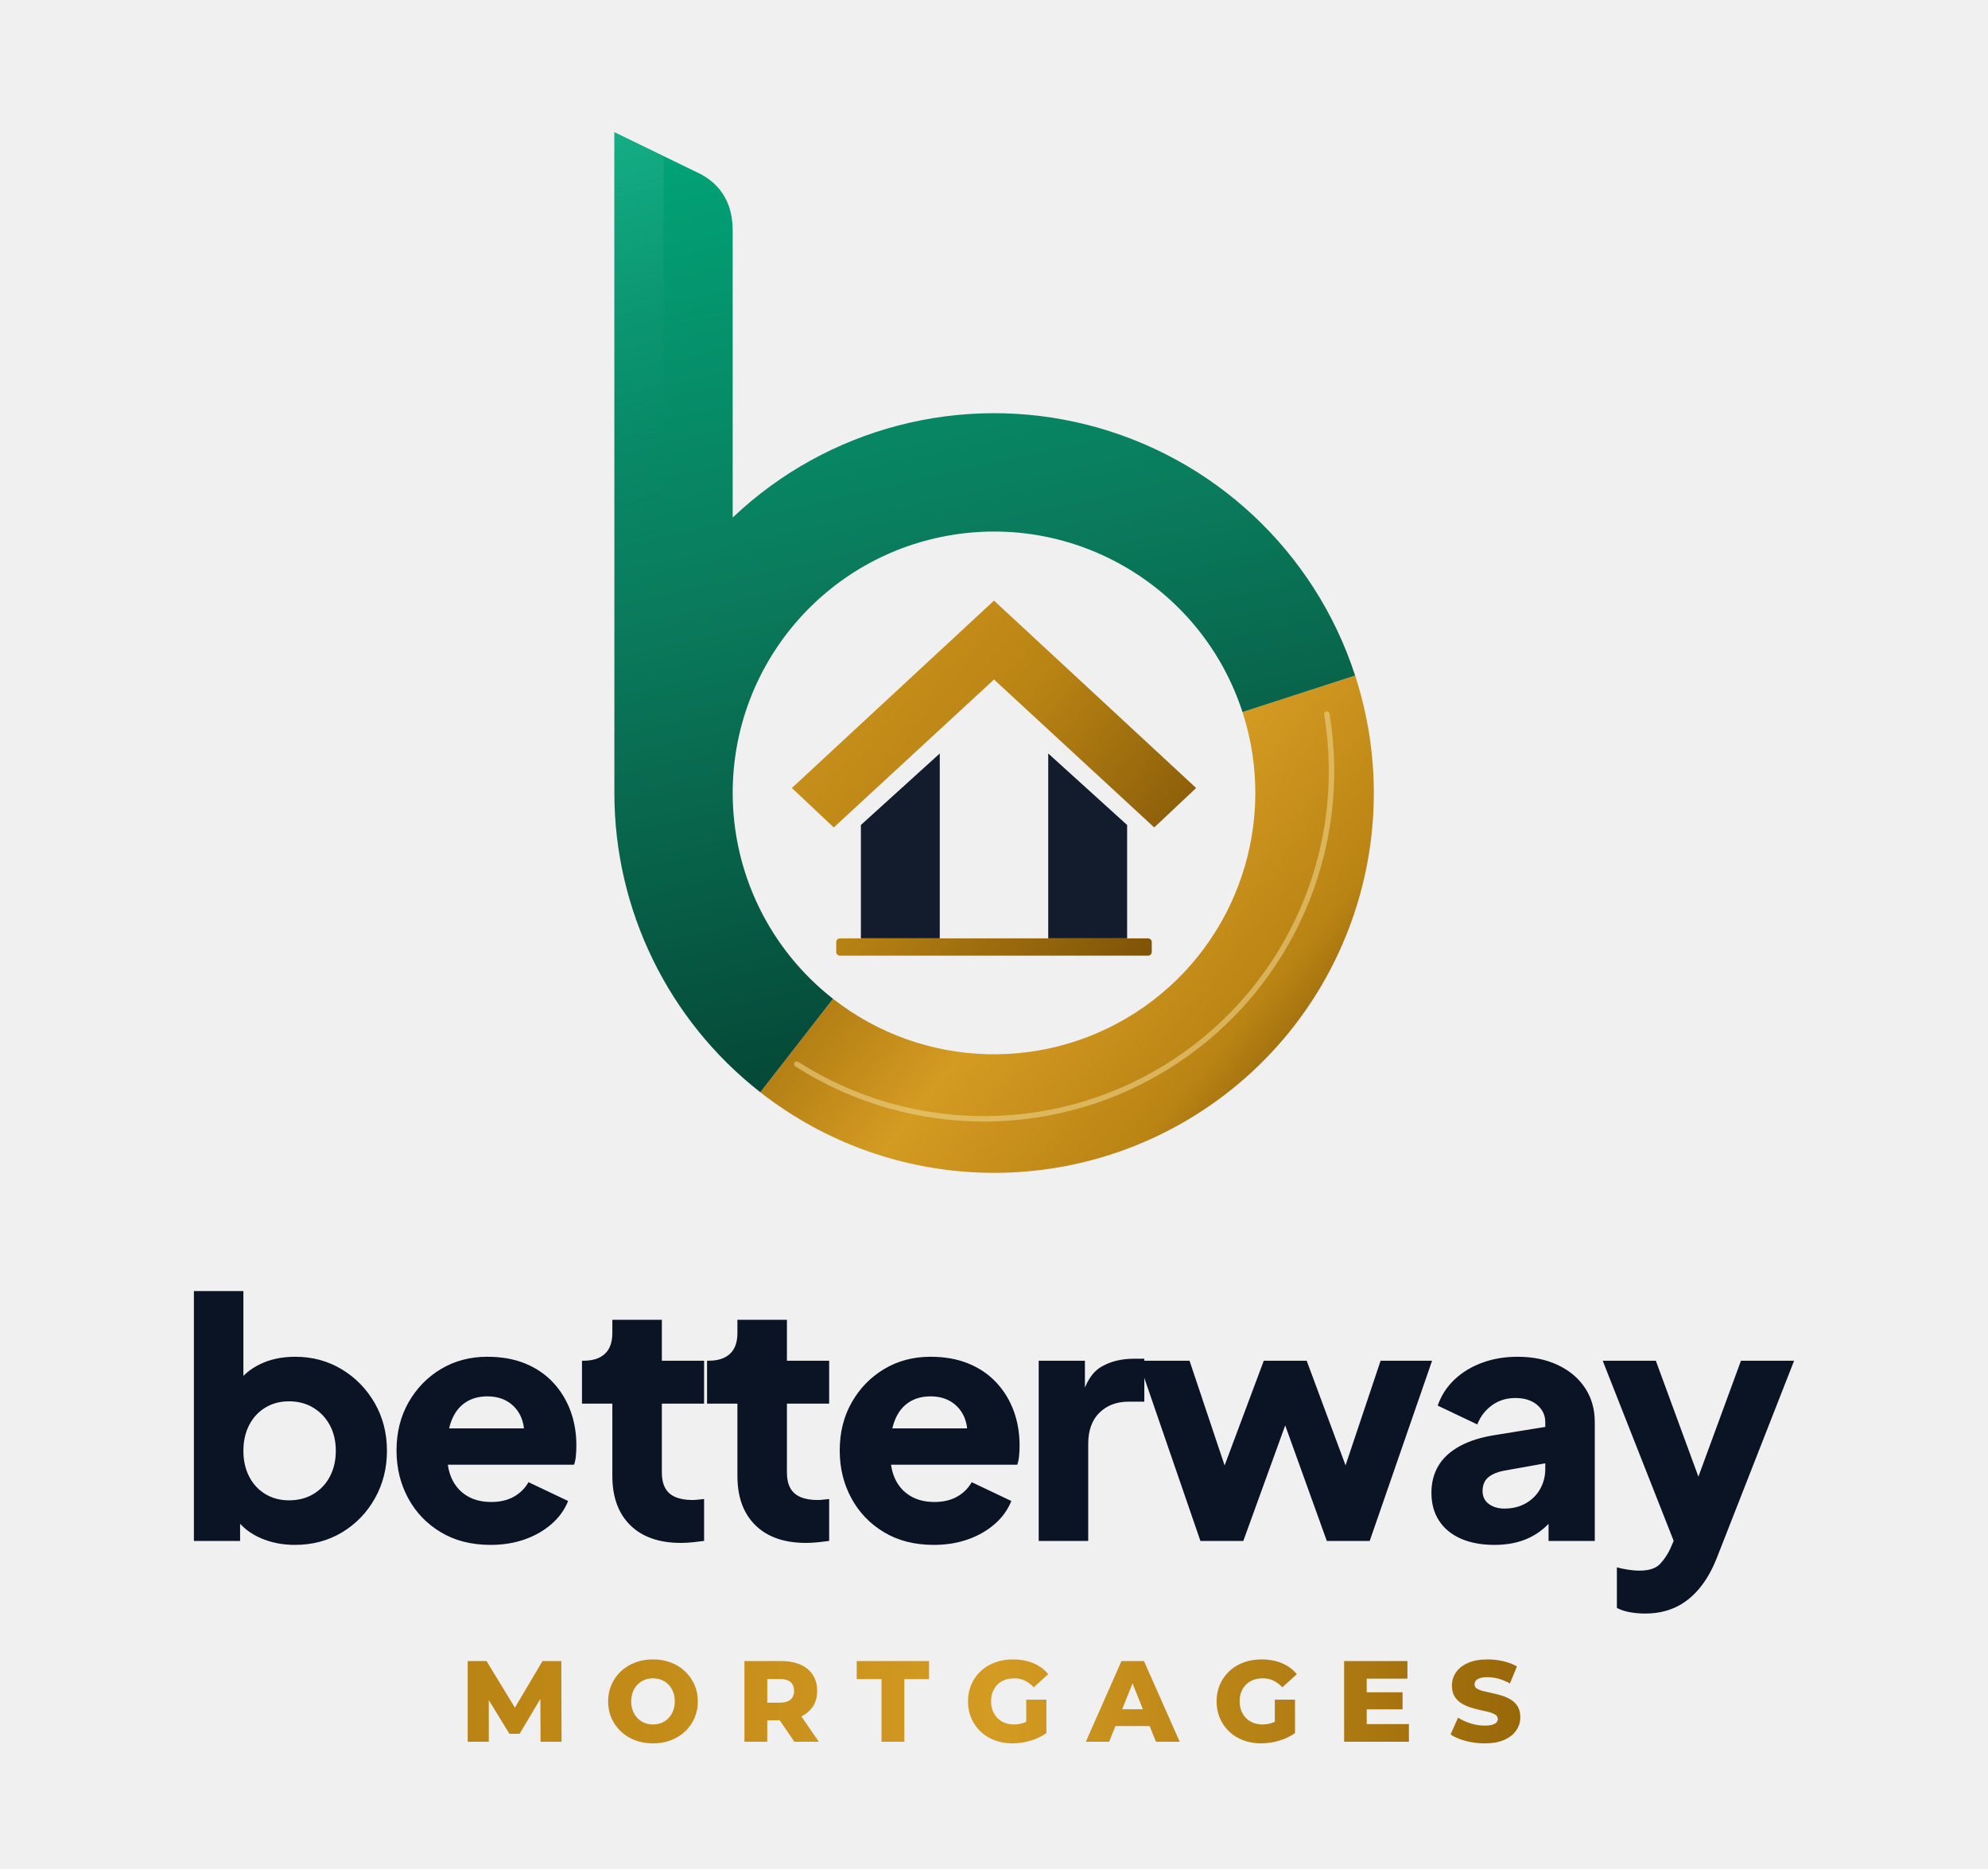
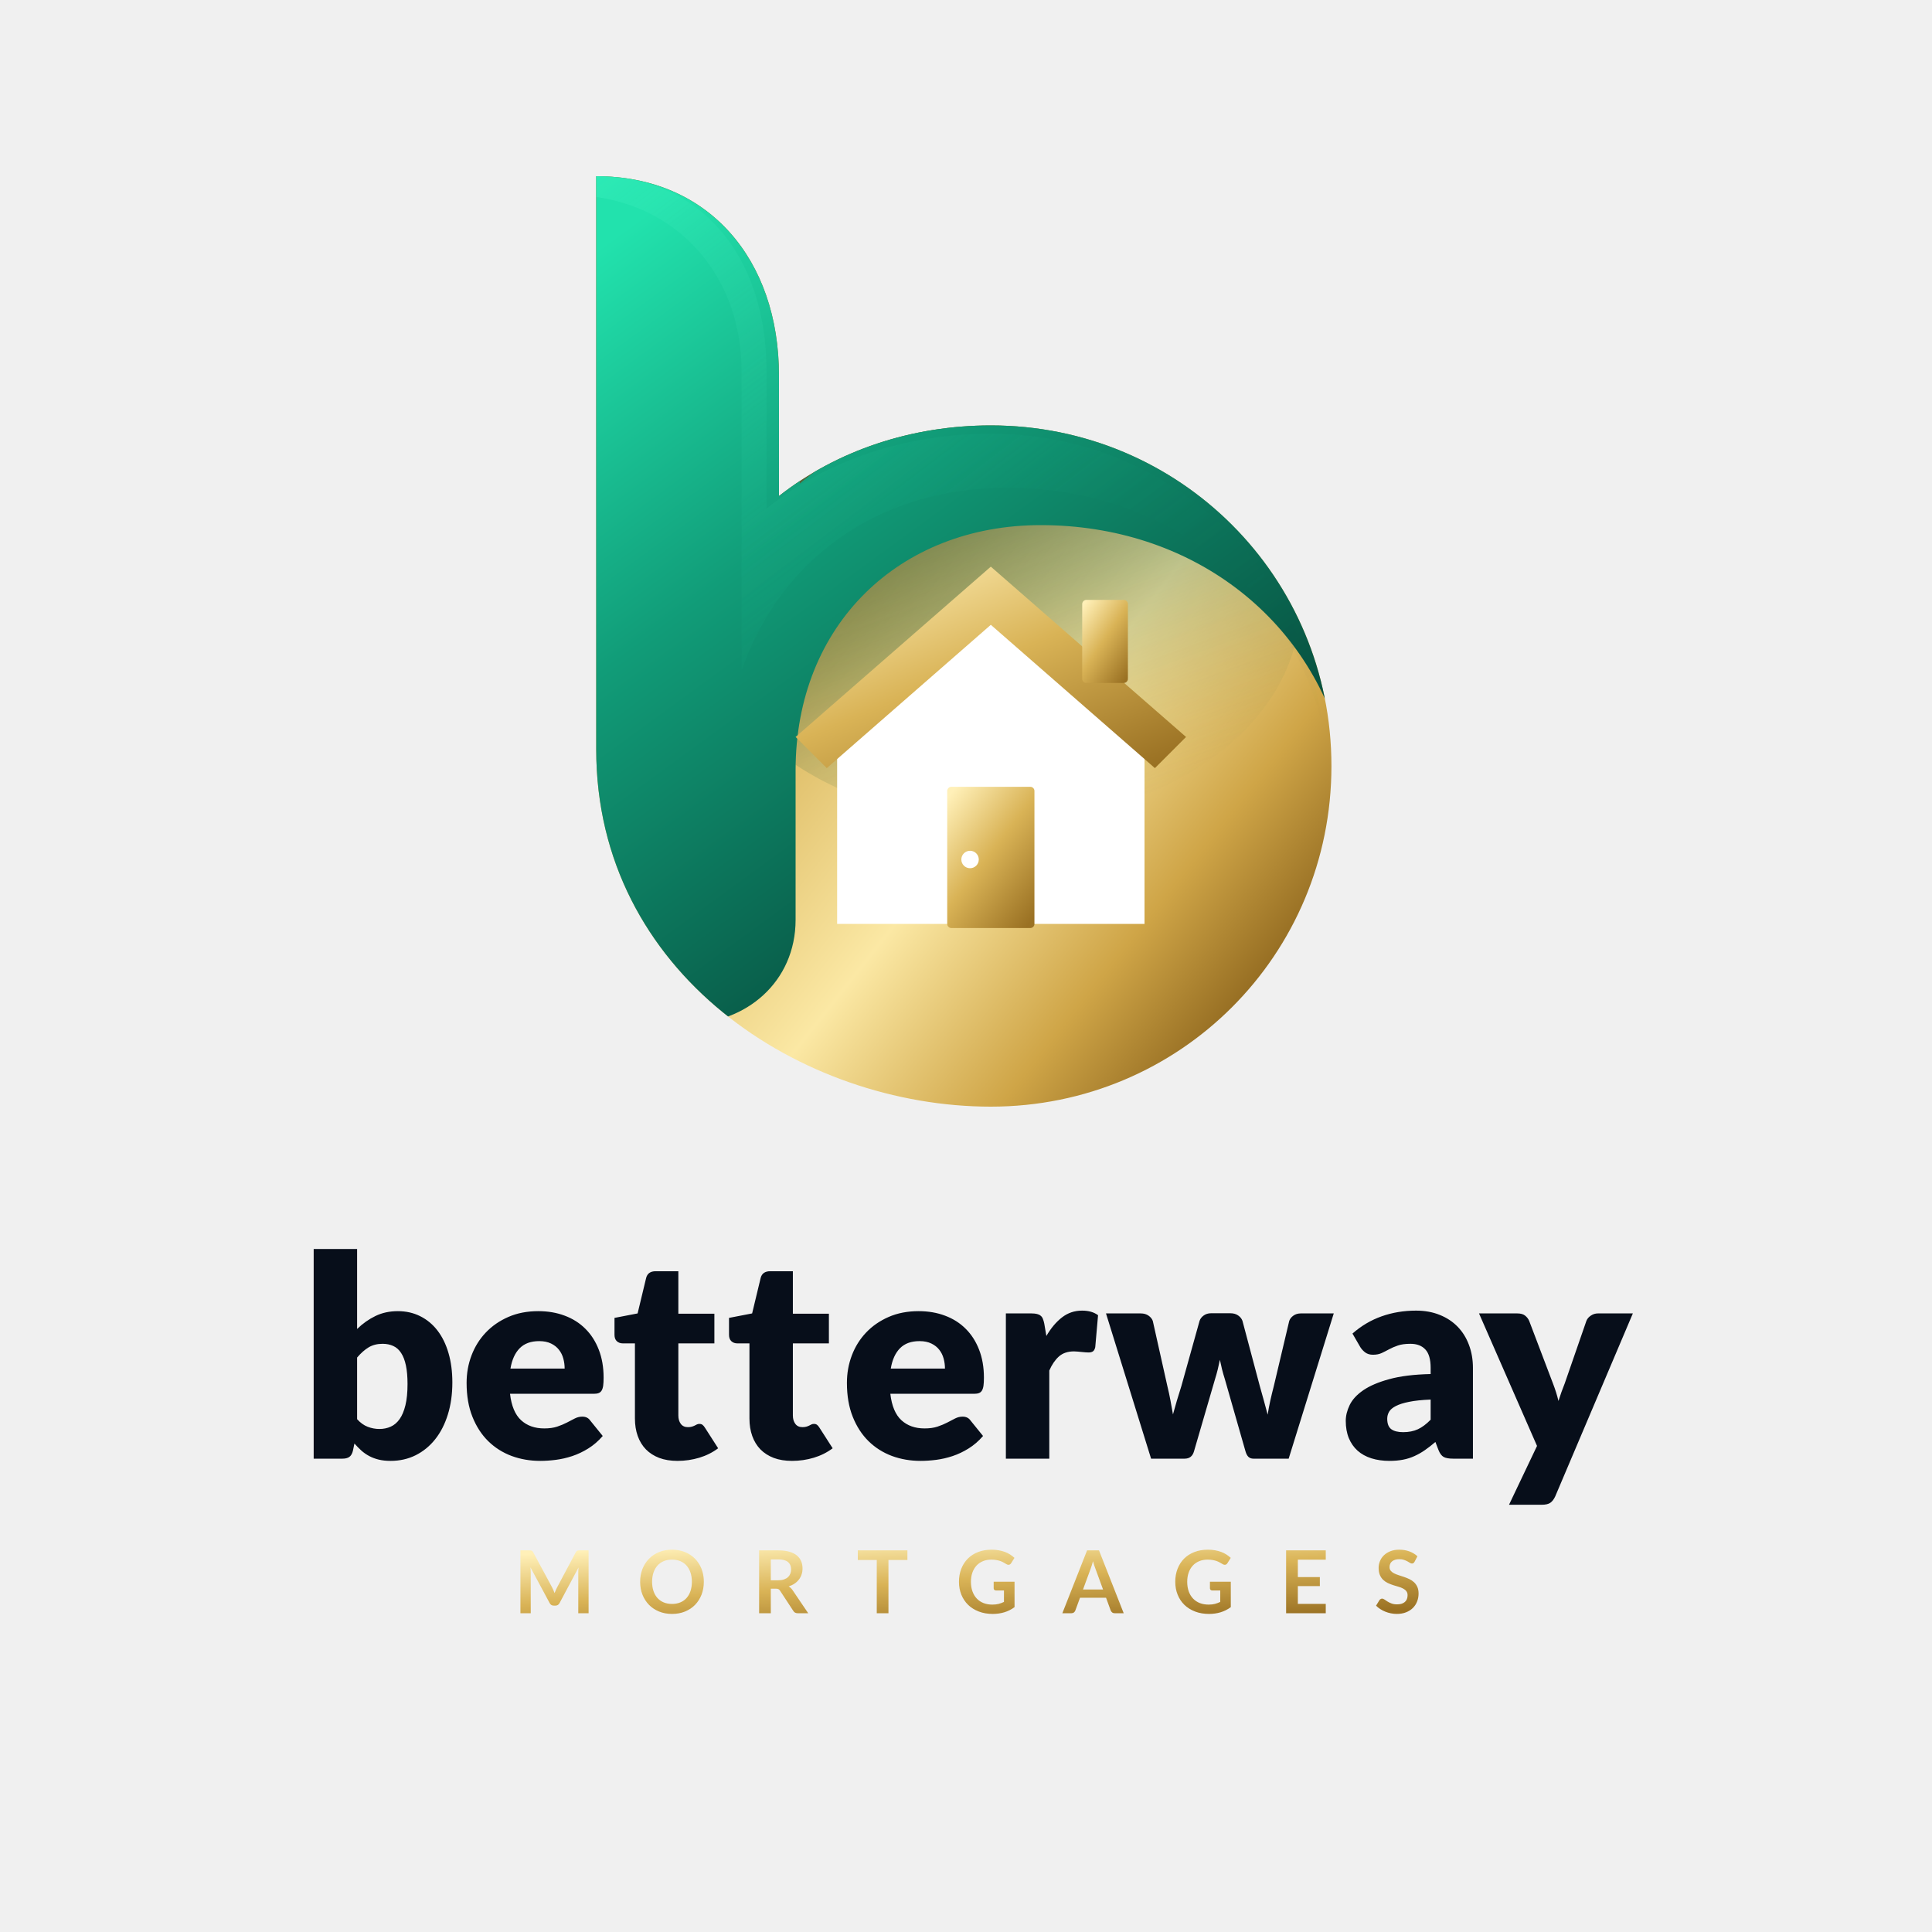
- <svg xmlns="http://www.w3.org/2000/svg" viewBox="0 0 1000 940" width="1000" height="940" fill="none">
+ <svg xmlns="http://www.w3.org/2000/svg" viewBox="0 0 800 800" width="800" height="800">
  <defs>
-     <linearGradient id="bw-s-light-em-stem" x1="88" y1="42" x2="175" y2="430" gradientUnits="userSpaceOnUse">
-       <stop offset="0%" stop-color="#00A87A" />
-       <stop offset="52%" stop-color="#0A7B5C" />
-       <stop offset="100%" stop-color="#054A38" />
+     <linearGradient id="bw-emerald" x1="12%" y1="4%" x2="72%" y2="96%">
+       <stop offset="0%" stop-color="#22E2AD" />
+       <stop offset="38%" stop-color="#119C78" />
+       <stop offset="78%" stop-color="#095E4A" />
+       <stop offset="100%" stop-color="#053B2E" />
    </linearGradient>
-     <linearGradient id="bw-s-light-em-arch" x1="120" y1="168" x2="412" y2="330" gradientUnits="userSpaceOnUse">
-       <stop offset="0%" stop-color="#00A87A" />
-       <stop offset="58%" stop-color="#0A7B5C" />
-       <stop offset="100%" stop-color="#054A38" />
+     <linearGradient id="bw-emerald-hi" x1="0%" y1="0%" x2="100%" y2="100%">
+       <stop offset="0%" stop-color="#34F0BC" stop-opacity="0.55" />
+       <stop offset="60%" stop-color="#119C78" stop-opacity="0.10" />
+       <stop offset="100%" stop-color="#053B2E" stop-opacity="0" />
    </linearGradient>
-     <linearGradient id="bw-s-light-em-facet" x1="94" y1="44" x2="148" y2="210" gradientUnits="userSpaceOnUse">
-       <stop offset="0%" stop-color="#35BFA0" stop-opacity="0.42" />
-       <stop offset="100%" stop-color="#13755C" stop-opacity="0" />
+     <linearGradient id="bw-inner-depth" x1="25%" y1="0%" x2="75%" y2="100%">
+       <stop offset="0%" stop-color="#063D2F" stop-opacity="0.72" />
+       <stop offset="52%" stop-color="#0B5442" stop-opacity="0.28" />
+       <stop offset="100%" stop-color="#D4AE52" stop-opacity="0" />
    </linearGradient>
-     <linearGradient id="bw-s-light-gold-ring" x1="158" y1="242" x2="414" y2="452" gradientUnits="userSpaceOnUse">
-       <stop offset="0%" stop-color="#754C04" />
-       <stop offset="28%" stop-color="#996809" />
-       <stop offset="58%" stop-color="#D49B22" />
-       <stop offset="82%" stop-color="#BA8414" />
-       <stop offset="100%" stop-color="#754C04" />
+     <linearGradient id="bw-gold" x1="15%" y1="15%" x2="88%" y2="85%">
+       <stop offset="0%" stop-color="#8C651D" />
+       <stop offset="32%" stop-color="#D4AE52" />
+       <stop offset="62%" stop-color="#FBE8A4" />
+       <stop offset="84%" stop-color="#CFA547" />
+       <stop offset="100%" stop-color="#8F671E" />
    </linearGradient>
-     <linearGradient id="bw-s-light-gold-roof" x1="184" y1="224" x2="366" y2="368" gradientUnits="userSpaceOnUse">
-       <stop offset="0%" stop-color="#D49B22" />
-       <stop offset="48%" stop-color="#BA8414" />
-       <stop offset="100%" stop-color="#754C04" />
+     <linearGradient id="bw-gold-roof" x1="10%" y1="0%" x2="90%" y2="100%">
+       <stop offset="0%" stop-color="#FFF0B8" />
+       <stop offset="48%" stop-color="#D9B356" />
+       <stop offset="100%" stop-color="#9A7123" />
    </linearGradient>
-     <linearGradient id="bw-s-light-gold-text" x1="0%" y1="0%" x2="100%" y2="0%">
-       <stop offset="0%" stop-color="#BA8414" />
-       <stop offset="50%" stop-color="#D49B22" />
-       <stop offset="100%" stop-color="#996809" />
+     <linearGradient id="bw-navy-bg" x1="0%" y1="0%" x2="100%" y2="100%">
+       <stop offset="0%" stop-color="#12233D" />
+       <stop offset="100%" stop-color="#070E1A" />
    </linearGradient>
-     <linearGradient id="bw-s-light-crest-bg" x1="40" y1="20" x2="472" y2="492" gradientUnits="userSpaceOnUse">
-       <stop offset="0%" stop-color="#101D33" />
-       <stop offset="52%" stop-color="#0A1424" />
-       <stop offset="100%" stop-color="#060C18" />
-     </linearGradient>
-     <linearGradient id="bw-s-light-crest-rim" x1="36" y1="24" x2="476" y2="488" gradientUnits="userSpaceOnUse">
-       <stop offset="0%" stop-color="#F0DB99" />
-       <stop offset="35%" stop-color="#C6A04B" />
-       <stop offset="70%" stop-color="#E7CD85" />
-       <stop offset="100%" stop-color="#9A752A" />
-     </linearGradient>
-     <clipPath id="bw-s-light-bowl-clip">
-       <circle cx="272" cy="316" r="154" />
+     <clipPath id="bw-b-clip">
+       <path d="M 108,36 C 162,36 196,76 196,132 L 196,190 C 224,168 260,156 298,156 C 389,156 462,229 462,320 C 462,411 389,484 298,484 C 207,484 108,420 108,312 Z" />
    </clipPath>
  </defs>
-   <g transform="translate(162.72, 6.96) scale(1.24)">
-     <g id="bw-s-light-mark">
-       <path d="M 418.5 268.4                A 154 154 0 0 1 177.2 437.4                L 206.7 399.5                A 106 106 0 0 0 372.8 283.2                Z" fill="url(#bw-s-light-gold-ring)" />
-       <path d="M 118 48                L 153 65                Q 166 72 166 88                L 166 204.3                A 154 154 0 0 1 418.5 268.4                L 372.8 283.2                A 106 106 0 0 0 166 316                A 106 106 0 0 0 206.7 399.5                L 177.2 437.4                A 154 154 0 0 1 118 316                Z" fill="url(#bw-s-light-em-stem)" />
-       <path d="M 118 48 L 138 58 L 138 316 C 138 355 151 389 175 416 L 157 424 C 132 394 118 357 118 316 Z" fill="url(#bw-s-light-em-facet)" />
-       <path d="M 192 426 A 141 141 0 0 0 407 284" stroke="#EDD48D" stroke-width="2.2" stroke-linecap="round" fill="none" opacity="0.58" />
-       <path d="M 190 314                L 272 238                L 354 314                L 337 330                L 272 270                L 207 330                Z" fill="url(#bw-s-light-gold-roof)" />
-       <path d="M 218 329 L 250 300 L 250 375 L 218 375 Z" fill="#0A1424" opacity="0.96" />
-       <path d="M 326 329 L 294 300 L 294 375 L 326 375 Z" fill="#0A1424" opacity="0.96" />
-       <rect x="208" y="375" width="128" height="7" rx="1.5" fill="url(#bw-s-light-gold-roof)" />
+   <g transform="translate(154, 42) scale(0.86)">
+     <g clip-path="url(#bw-b-clip)">
+       <rect x="90" y="30" width="390" height="470" fill="url(#bw-gold)" />
+       <ellipse cx="302" cy="242" rx="145" ry="105" fill="url(#bw-inner-depth)" />
+       <path d="M 96,30 L 206,30 L 206,184 C 232,162 266,150 304,150 C 394,150 468,224 468,314 C 452,248 394,204 322,204 C 254,204 204,252 204,322 L 204,394 C 204,424 180,444 152,444 C 120,444 96,400 96,312 Z" fill="url(#bw-emerald)" />
+       <path d="M 108,36 C 158,36 190,74 190,130 L 190,196 C 220,172 258,160 298,160 C 382,160 448,222 458,302 C 442,232 380,186 306,186 C 242,186 196,222 178,274 L 178,130 C 178,86 150,52 108,46 Z" fill="url(#bw-emerald-hi)" />
    </g>
+     <path d="M 298,248 L 372,312 L 372,396 L 224,396 L 224,312 Z" fill="#FFFFFF" />
+     <path d="M 298,224 L 392,306 L 377,321 L 298,252 L 219,321 L 204,306 Z" fill="url(#bw-gold-roof)" />
+     <rect x="342" y="240" width="22" height="40" rx="2" fill="url(#bw-gold-roof)" />
+     <rect x="277" y="330" width="42" height="68" rx="2" fill="url(#bw-gold-roof)" />
+     <circle cx="288" cy="365" r="4.2" fill="#FFFFFF" />
  </g>
-   <path d="M148.329 776.992Q139.033 776.992 131.148 773.589Q123.263 770.186 118.449 763.546L120.773 758.4V775.0H97.533V649.338H122.433V701.628L118.615 696.648Q123.097 689.842 130.816 686.107Q138.535 682.372 148.495 682.372Q161.443 682.372 171.901 688.68Q182.359 694.988 188.501 705.695Q194.643 716.402 194.643 729.682Q194.643 742.796 188.584 753.586Q182.525 764.376 172.067 770.684Q161.609 776.992 148.329 776.992ZM145.341 754.582Q152.313 754.582 157.625 751.428Q162.937 748.274 165.925 742.63Q168.913 736.986 168.913 729.682Q168.913 722.378 165.925 716.817Q162.937 711.256 157.625 708.019Q152.313 704.782 145.341 704.782Q138.701 704.782 133.472 707.936Q128.243 711.09 125.338 716.734Q122.433 722.378 122.433 729.682Q122.433 736.986 125.338 742.63Q128.243 748.274 133.472 751.428Q138.701 754.582 145.341 754.582Z M246.767 776.992Q232.325 776.992 221.701 770.601Q211.077 764.21 205.267 753.42Q199.457 742.63 199.457 729.516Q199.457 715.904 205.516 705.28Q211.575 694.656 221.867 688.514Q232.159 682.372 245.107 682.372Q255.897 682.372 264.197 685.775Q272.497 689.178 278.224 695.32Q283.951 701.462 286.939 709.513Q289.927 717.564 289.927 727.026Q289.927 729.682 289.678 732.255Q289.429 734.828 288.765 736.654H220.871V718.394H274.655L262.869 727.026Q264.529 719.888 262.703 714.327Q260.877 708.766 256.312 705.529Q251.747 702.292 245.107 702.292Q238.633 702.292 233.985 705.446Q229.337 708.6 227.013 714.742Q224.689 720.884 225.187 729.682Q224.523 737.318 227.013 743.128Q229.503 748.938 234.649 752.175Q239.795 755.412 247.099 755.412Q253.739 755.412 258.47 752.756Q263.201 750.1 265.857 745.452L285.777 754.914Q283.121 761.554 277.394 766.534Q271.667 771.514 263.865 774.253Q256.063 776.992 246.767 776.992Z M342.549 775.996Q326.115 775.996 317.068 767.115Q308.021 758.234 308.021 742.298V705.944H292.749V684.364H293.579Q300.551 684.364 304.286 680.878Q308.021 677.392 308.021 670.42V663.78H332.921V684.364H354.169V705.944H332.921V740.638Q332.921 745.286 334.581 748.357Q336.241 751.428 339.727 752.922Q343.213 754.416 348.359 754.416Q349.521 754.416 351.015 754.25Q352.509 754.084 354.169 753.918V775.0Q351.679 775.332 348.525 775.664Q345.371 775.996 342.549 775.996Z M405.463 775.996Q389.029 775.996 379.982 767.115Q370.935 758.234 370.935 742.298V705.944H355.663V684.364H356.493Q363.465 684.364 367.2 680.878Q370.935 677.392 370.935 670.42V663.78H395.835V684.364H417.083V705.944H395.835V740.638Q395.835 745.286 397.495 748.357Q399.155 751.428 402.641 752.922Q406.127 754.416 411.273 754.416Q412.435 754.416 413.929 754.25Q415.423 754.084 417.083 753.918V775.0Q414.593 775.332 411.439 775.664Q408.285 775.996 405.463 775.996Z M469.705 776.992Q455.263 776.992 444.639 770.601Q434.015 764.21 428.205 753.42Q422.395 742.63 422.395 729.516Q422.395 715.904 428.454 705.28Q434.513 694.656 444.805 688.514Q455.097 682.372 468.045 682.372Q478.835 682.372 487.135 685.775Q495.435 689.178 501.162 695.32Q506.889 701.462 509.877 709.513Q512.865 717.564 512.865 727.026Q512.865 729.682 512.616 732.255Q512.367 734.828 511.703 736.654H443.809V718.394H497.593L485.807 727.026Q487.467 719.888 485.641 714.327Q483.815 708.766 479.25 705.529Q474.685 702.292 468.045 702.292Q461.571 702.292 456.923 705.446Q452.275 708.6 449.951 714.742Q447.627 720.884 448.125 729.682Q447.461 737.318 449.951 743.128Q452.441 748.938 457.587 752.175Q462.733 755.412 470.037 755.412Q476.677 755.412 481.408 752.756Q486.139 750.1 488.795 745.452L508.715 754.914Q506.059 761.554 500.332 766.534Q494.605 771.514 486.803 774.253Q479.001 776.992 469.705 776.992Z M522.493 775.0V684.364H545.733V706.11L544.073 702.956Q547.061 691.502 553.95 687.435Q560.839 683.368 570.301 683.368H575.613V704.948H567.811Q558.681 704.948 553.037 710.509Q547.393 716.07 547.393 726.196V775.0Z M603.833 775.0 572.625 684.364H598.355L620.267 749.768L611.303 749.602L635.705 684.364H657.285L681.521 749.602L672.557 749.768L694.469 684.364H720.365L688.991 775.0H667.411L642.179 704.948H650.811L625.413 775.0Z M751.739 776.992Q741.945 776.992 734.807 773.838Q727.669 770.684 723.851 764.791Q720.033 758.898 720.033 750.764Q720.033 743.128 723.519 737.235Q727.005 731.342 734.226 727.358Q741.447 723.374 752.237 721.714L779.959 717.232V735.492L756.719 739.642Q751.407 740.638 748.585 743.045Q745.763 745.452 745.763 749.934Q745.763 754.084 748.917 756.408Q752.071 758.732 756.719 758.732Q762.861 758.732 767.509 756.076Q772.157 753.42 774.73 748.855Q777.303 744.29 777.303 738.812V715.24Q777.303 710.094 773.236 706.608Q769.169 703.122 762.197 703.122Q755.557 703.122 750.494 706.774Q745.431 710.426 743.107 716.402L723.187 706.94Q725.843 699.304 731.653 693.826Q737.463 688.348 745.597 685.36Q753.731 682.372 763.359 682.372Q774.813 682.372 783.611 686.522Q792.409 690.672 797.306 698.059Q802.203 705.446 802.203 715.24V775.0H778.963V760.392L784.607 759.396Q780.623 765.372 775.809 769.273Q770.995 773.174 765.019 775.083Q759.043 776.992 751.739 776.992Z M827.601 811.52Q823.617 811.52 819.882 810.856Q816.147 810.192 813.325 808.698V788.28Q815.649 788.944 818.803 789.442Q821.957 789.94 824.613 789.94Q831.917 789.94 835.071 786.537Q838.225 783.134 840.217 778.818L846.359 764.708L846.027 785.458L806.187 684.364H832.913L859.307 756.242H849.347L875.741 684.364H902.467L863.623 783.466Q859.971 792.762 854.659 799.07Q849.347 805.378 842.624 808.449Q835.901 811.52 827.601 811.52Z" fill="#0A1424" />
-   <path d="M235.259 876.0V835.4H244.713L261.533 863.008H256.545L272.901 835.4H282.355L282.471 876.0H271.915L271.799 851.466H273.597L261.359 871.998H256.255L243.669 851.466H245.873V876.0Z M328.465 876.812Q323.593 876.812 319.475 875.246Q315.357 873.68 312.312 870.809Q309.267 867.938 307.585 864.11Q305.903 860.282 305.903 855.7Q305.903 851.118 307.585 847.29Q309.267 843.462 312.312 840.591Q315.357 837.72 319.475 836.154Q323.593 834.588 328.465 834.588Q333.395 834.588 337.484 836.154Q341.573 837.72 344.589 840.591Q347.605 843.462 349.316 847.29Q351.027 851.118 351.027 855.7Q351.027 860.282 349.316 864.139Q347.605 867.996 344.589 870.838Q341.573 873.68 337.484 875.246Q333.395 876.812 328.465 876.812ZM328.465 867.3Q330.785 867.3 332.786 866.488Q334.787 865.676 336.266 864.139Q337.745 862.602 338.586 860.456Q339.427 858.31 339.427 855.7Q339.427 853.032 338.586 850.915Q337.745 848.798 336.266 847.261Q334.787 845.724 332.786 844.912Q330.785 844.1 328.465 844.1Q326.145 844.1 324.144 844.912Q322.143 845.724 320.664 847.261Q319.185 848.798 318.344 850.915Q317.503 853.032 317.503 855.7Q317.503 858.31 318.344 860.456Q319.185 862.602 320.664 864.139Q322.143 865.676 324.144 866.488Q326.145 867.3 328.465 867.3Z M374.459 876.0V835.4H392.613Q401.487 835.4 406.272 839.431Q411.057 843.462 411.057 850.422Q411.057 855.004 408.853 858.339Q406.649 861.674 402.618 863.443Q398.587 865.212 393.019 865.212H380.839L385.943 860.398V876.0ZM399.573 876.0 389.481 861.21H401.719L411.869 876.0ZM385.943 861.616 380.839 856.338H392.323Q395.919 856.338 397.688 854.772Q399.457 853.206 399.457 850.422Q399.457 847.58 397.688 846.014Q395.919 844.448 392.323 844.448H380.839L385.943 839.17Z M443.421 876.0V844.506H430.951V835.4H467.317V844.506H454.905V876.0Z M509.309 876.812Q504.495 876.812 500.377 875.275Q496.259 873.738 493.272 870.896Q490.285 868.054 488.603 864.197Q486.921 860.34 486.921 855.7Q486.921 851.06 488.603 847.203Q490.285 843.346 493.301 840.504Q496.317 837.662 500.464 836.125Q504.611 834.588 509.541 834.588Q515.283 834.588 519.807 836.502Q524.331 838.416 527.289 842.012L519.981 848.624Q517.893 846.362 515.486 845.231Q513.079 844.1 510.121 844.1Q507.511 844.1 505.365 844.912Q503.219 845.724 501.711 847.261Q500.203 848.798 499.362 850.915Q498.521 853.032 498.521 855.7Q498.521 858.252 499.362 860.398Q500.203 862.544 501.711 864.081Q503.219 865.618 505.336 866.459Q507.453 867.3 510.005 867.3Q512.557 867.3 514.993 866.459Q517.429 865.618 519.923 863.588L526.361 871.65Q522.881 874.144 518.299 875.478Q513.717 876.812 509.309 876.812ZM526.361 871.65 516.211 870.142V854.83H526.361Z M546.197 876.0 564.119 835.4H575.429L593.409 876.0H581.461L567.425 841.026H571.949L557.913 876.0ZM555.999 868.112 558.957 859.644H578.793L581.751 868.112Z M634.357 876.812Q629.543 876.812 625.425 875.275Q621.307 873.738 618.32 870.896Q615.333 868.054 613.651 864.197Q611.969 860.34 611.969 855.7Q611.969 851.06 613.651 847.203Q615.333 843.346 618.349 840.504Q621.365 837.662 625.512 836.125Q629.659 834.588 634.589 834.588Q640.331 834.588 644.855 836.502Q649.379 838.416 652.337 842.012L645.029 848.624Q642.941 846.362 640.534 845.231Q638.127 844.1 635.169 844.1Q632.559 844.1 630.413 844.912Q628.267 845.724 626.759 847.261Q625.251 848.798 624.41 850.915Q623.569 853.032 623.569 855.7Q623.569 858.252 624.41 860.398Q625.251 862.544 626.759 864.081Q628.267 865.618 630.384 866.459Q632.501 867.3 635.053 867.3Q637.605 867.3 640.041 866.459Q642.477 865.618 644.971 863.588L651.409 871.65Q647.929 874.144 643.347 875.478Q638.765 876.812 634.357 876.812ZM651.409 871.65 641.259 870.142V854.83H651.409Z M676.117 876.0V835.4H707.959V844.274H687.485V867.126H708.713V876.0ZM686.673 859.702V851.118H705.523V859.702Z M746.761 876.812Q741.773 876.812 737.162 875.565Q732.551 874.318 729.651 872.346L733.421 863.878Q736.147 865.618 739.714 866.749Q743.281 867.88 746.819 867.88Q749.197 867.88 750.647 867.445Q752.097 867.01 752.764 866.285Q753.431 865.56 753.431 864.574Q753.431 863.182 752.155 862.37Q750.879 861.558 748.849 861.036Q746.819 860.514 744.354 859.992Q741.889 859.47 739.424 858.658Q736.959 857.846 734.929 856.541Q732.899 855.236 731.623 853.119Q730.347 851.002 730.347 847.754Q730.347 844.1 732.348 841.142Q734.349 838.184 738.351 836.386Q742.353 834.588 748.327 834.588Q752.329 834.588 756.186 835.487Q760.043 836.386 763.059 838.126L759.521 846.652Q756.621 845.086 753.779 844.303Q750.937 843.52 748.269 843.52Q745.891 843.52 744.441 844.013Q742.991 844.506 742.353 845.318Q741.715 846.13 741.715 847.174Q741.715 848.508 742.962 849.291Q744.209 850.074 746.268 850.567Q748.327 851.06 750.792 851.582Q753.257 852.104 755.722 852.887Q758.187 853.67 760.217 854.975Q762.247 856.28 763.494 858.397Q764.741 860.514 764.741 863.704Q764.741 867.242 762.74 870.229Q760.739 873.216 756.766 875.014Q752.793 876.812 746.761 876.812Z" fill="url(#bw-s-light-gold-text)" />
+   <path d="M 6.09,-0.00 L 6.09,-86.82 L 24.07,-86.82 L 24.07,-53.70 Q 27.55,-57.08 31.66,-59.07 Q 35.78,-61.08 40.94,-61.08 Q 46.06,-61.08 50.22,-58.98 Q 54.41,-56.89 57.37,-53.03 Q 60.32,-49.19 61.91,-43.74 Q 63.51,-38.28 63.51,-31.56 Q 63.51,-24.25 61.64,-18.27 Q 59.79,-12.29 56.40,-8.03 Q 53.02,-3.77 48.30,-1.41 Q 43.61,0.92 37.94,0.92 Q 35.20,0.92 33.06,0.40 Q 30.92,-0.11 29.11,-1.07 Q 27.31,-2.03 25.83,-3.35 Q 24.36,-4.69 22.96,-6.27 L 22.33,-3.24 Q 21.86,-1.40 20.81,-0.69 Q 19.77,-0.00 18.03,-0.00 L 6.09,-0.00 Z M 34.62,-47.56 Q 31.32,-47.56 28.87,-46.11 Q 26.44,-44.66 24.07,-41.87 L 24.07,-16.35 Q 26.10,-14.10 28.47,-13.19 Q 30.85,-12.29 33.30,-12.29 Q 35.85,-12.29 37.99,-13.25 Q 40.13,-14.21 41.67,-16.38 Q 43.21,-18.56 44.08,-22.13 Q 44.95,-25.70 44.95,-30.92 Q 44.95,-35.43 44.28,-38.59 Q 43.61,-41.76 42.30,-43.75 Q 41.00,-45.77 39.06,-46.65 Q 37.12,-47.56 34.62,-47.56 Z M 99.10,-61.08 Q 105.08,-61.08 110.03,-59.21 Q 114.99,-57.37 118.56,-53.81 Q 122.14,-50.28 124.13,-45.15 Q 126.14,-40.02 126.14,-33.53 Q 126.14,-31.50 125.96,-30.21 Q 125.78,-28.95 125.31,-28.18 Q 124.85,-27.44 124.07,-27.15 Q 123.30,-26.86 122.08,-26.86 L 87.39,-26.86 Q 88.26,-19.32 91.98,-15.91 Q 95.69,-12.52 101.55,-12.52 Q 104.68,-12.52 106.93,-13.27 Q 109.19,-14.03 110.95,-14.95 Q 112.73,-15.90 114.21,-16.64 Q 115.70,-17.40 117.31,-17.40 Q 119.47,-17.40 120.56,-15.84 L 125.78,-9.39 Q 123.01,-6.20 119.78,-4.21 Q 116.57,-2.21 113.16,-1.07 Q 109.77,0.05 106.38,0.49 Q 103.00,0.92 99.91,0.92 Q 93.59,0.92 88.04,-1.12 Q 82.51,-3.19 78.36,-7.25 Q 74.23,-11.31 71.82,-17.35 Q 69.41,-23.38 69.41,-31.37 Q 69.41,-37.41 71.46,-42.79 Q 73.52,-48.19 77.38,-52.25 Q 81.25,-56.31 86.72,-58.69 Q 92.21,-61.08 99.10,-61.08 Z M 99.46,-48.67 Q 94.30,-48.67 91.40,-45.73 Q 88.50,-42.81 87.57,-37.30 L 110.01,-37.30 Q 110.01,-39.44 109.45,-41.47 Q 108.90,-43.50 107.65,-45.09 Q 106.42,-46.69 104.39,-47.67 Q 102.36,-48.67 99.46,-48.67 Z M 156.75,0.92 Q 152.45,0.92 149.17,-0.31 Q 145.91,-1.56 143.66,-3.84 Q 141.43,-6.14 140.27,-9.39 Q 139.11,-12.65 139.11,-16.64 L 139.11,-47.74 L 134.02,-47.74 Q 132.62,-47.74 131.62,-48.63 Q 130.65,-49.54 130.65,-51.28 L 130.65,-58.29 L 140.22,-60.14 L 143.75,-74.82 Q 144.46,-77.61 147.70,-77.61 L 157.09,-77.61 L 157.09,-60.03 L 172.01,-60.03 L 172.01,-47.74 L 157.09,-47.74 L 157.09,-17.87 Q 157.09,-15.77 158.10,-14.41 Q 159.12,-13.05 161.04,-13.05 Q 162.02,-13.05 162.69,-13.25 Q 163.36,-13.45 163.85,-13.70 Q 164.34,-13.97 164.77,-14.17 Q 165.21,-14.39 165.79,-14.39 Q 166.61,-14.39 167.09,-14.01 Q 167.60,-13.63 168.11,-12.81 L 173.57,-4.30 Q 170.09,-1.69 165.74,-0.38 Q 161.39,0.92 156.75,0.92 Z M 204.17,0.92 Q 199.87,0.92 196.59,-0.31 Q 193.33,-1.56 191.08,-3.84 Q 188.85,-6.14 187.69,-9.39 Q 186.53,-12.65 186.53,-16.64 L 186.53,-47.74 L 181.44,-47.74 Q 180.05,-47.74 179.05,-48.63 Q 178.07,-49.54 178.07,-51.28 L 178.07,-58.29 L 187.64,-60.14 L 191.17,-74.82 Q 191.88,-77.61 195.13,-77.61 L 204.51,-77.61 L 204.51,-60.03 L 219.43,-60.03 L 219.43,-47.74 L 204.51,-47.74 L 204.51,-17.87 Q 204.51,-15.77 205.53,-14.41 Q 206.54,-13.05 208.47,-13.05 Q 209.44,-13.05 210.11,-13.25 Q 210.79,-13.45 211.27,-13.70 Q 211.76,-13.97 212.20,-14.17 Q 212.63,-14.39 213.21,-14.39 Q 214.03,-14.39 214.52,-14.01 Q 215.03,-13.63 215.53,-12.81 L 220.99,-4.30 Q 217.51,-1.69 213.16,-0.38 Q 208.81,0.92 204.17,0.92 Z M 256.58,-61.08 Q 262.56,-61.08 267.51,-59.21 Q 272.47,-57.37 276.04,-53.81 Q 279.62,-50.28 281.61,-45.15 Q 283.62,-40.02 283.62,-33.53 Q 283.62,-31.50 283.44,-30.21 Q 283.26,-28.95 282.79,-28.18 Q 282.33,-27.44 281.55,-27.15 Q 280.78,-26.86 279.56,-26.86 L 244.87,-26.86 Q 245.74,-19.32 249.46,-15.91 Q 253.17,-12.52 259.03,-12.52 Q 262.16,-12.52 264.41,-13.27 Q 266.67,-14.03 268.43,-14.95 Q 270.21,-15.90 271.69,-16.64 Q 273.18,-17.40 274.79,-17.40 Q 276.95,-17.40 278.04,-15.84 L 283.26,-9.39 Q 280.49,-6.20 277.26,-4.21 Q 274.05,-2.21 270.64,-1.07 Q 267.25,0.05 263.87,0.49 Q 260.48,0.92 257.39,0.92 Q 251.07,0.92 245.52,-1.12 Q 239.99,-3.19 235.84,-7.25 Q 231.71,-11.31 229.30,-17.35 Q 226.89,-23.38 226.89,-31.37 Q 226.89,-37.41 228.94,-42.79 Q 231.00,-48.19 234.86,-52.25 Q 238.73,-56.31 244.20,-58.69 Q 249.69,-61.08 256.58,-61.08 Z M 256.94,-48.67 Q 251.78,-48.67 248.88,-45.73 Q 245.98,-42.81 245.05,-37.30 L 267.49,-37.30 Q 267.49,-39.44 266.93,-41.47 Q 266.38,-43.50 265.13,-45.09 Q 263.90,-46.69 261.87,-47.67 Q 259.84,-48.67 256.94,-48.67 Z M 292.71,-0.00 L 292.71,-60.14 L 303.39,-60.14 Q 304.71,-60.14 305.62,-59.90 Q 306.52,-59.69 307.12,-59.18 Q 307.74,-58.69 308.04,-57.87 Q 308.37,-57.08 308.61,-55.92 L 309.48,-50.80 Q 312.32,-55.68 315.95,-58.49 Q 319.57,-61.30 324.27,-61.30 Q 328.33,-61.30 330.88,-59.40 L 329.72,-46.16 Q 329.43,-44.90 328.76,-44.42 Q 328.09,-43.97 326.93,-43.97 Q 326.46,-43.97 325.70,-44.03 Q 324.96,-44.08 324.14,-44.17 Q 323.34,-44.26 322.49,-44.33 Q 321.66,-44.42 320.95,-44.42 Q 317.02,-44.42 314.66,-42.30 Q 312.32,-40.20 310.69,-36.49 L 310.69,-0.00 L 292.71,-0.00 Z M 334.17,-60.14 L 348.56,-60.14 Q 350.47,-60.14 351.77,-59.23 Q 353.08,-58.34 353.55,-57.02 L 359.58,-30.05 Q 360.33,-26.97 360.87,-24.07 Q 361.43,-21.17 361.90,-18.32 Q 362.70,-21.17 363.53,-24.07 Q 364.39,-26.97 365.38,-30.05 L 372.92,-57.08 Q 373.38,-58.40 374.65,-59.30 Q 375.93,-60.21 377.67,-60.21 L 385.68,-60.21 Q 387.59,-60.21 388.89,-59.30 Q 390.20,-58.40 390.67,-57.08 L 397.86,-30.05 Q 398.73,-26.97 399.53,-24.07 Q 400.35,-21.17 401.11,-18.22 Q 401.56,-21.12 402.20,-24.02 Q 402.85,-26.92 403.66,-30.05 L 410.04,-57.02 Q 410.50,-58.34 411.77,-59.23 Q 413.05,-60.14 414.79,-60.14 L 428.48,-60.14 L 409.81,-0.00 L 395.18,-0.00 Q 394.02,-0.00 393.21,-0.69 Q 392.41,-1.40 391.94,-3.01 L 383.36,-33.01 Q 382.71,-35.04 382.22,-36.99 Q 381.73,-38.97 381.33,-40.94 Q 380.92,-38.91 380.43,-36.90 Q 379.94,-34.91 379.30,-32.88 L 370.60,-3.01 Q 369.73,-0.00 366.76,-0.00 L 352.84,-0.00 L 334.17,-60.14 Z M 477.88,-0.00 Q 475.32,-0.00 474.02,-0.69 Q 472.71,-1.40 471.84,-3.59 L 470.57,-6.91 Q 468.31,-4.98 466.22,-3.53 Q 464.14,-2.08 461.89,-1.07 Q 459.66,-0.05 457.14,0.43 Q 454.62,0.92 451.54,0.92 Q 447.43,0.92 444.06,-0.14 Q 440.70,-1.21 438.35,-3.30 Q 436.01,-5.40 434.72,-8.50 Q 433.45,-11.60 433.45,-15.66 Q 433.45,-18.85 435.07,-22.20 Q 436.70,-25.57 440.70,-28.33 Q 444.71,-31.08 451.49,-32.93 Q 458.27,-34.80 468.60,-35.04 L 468.60,-37.59 Q 468.60,-42.87 466.42,-45.20 Q 464.25,-47.56 460.24,-47.56 Q 457.05,-47.56 455.02,-46.85 Q 452.99,-46.16 451.40,-45.29 Q 449.80,-44.42 448.30,-43.72 Q 446.79,-43.03 444.71,-43.03 Q 442.84,-43.03 441.55,-43.95 Q 440.29,-44.90 439.49,-46.16 L 436.23,-51.80 Q 441.68,-56.60 448.31,-58.94 Q 454.97,-61.30 462.56,-61.30 Q 468.02,-61.30 472.38,-59.52 Q 476.77,-57.76 479.82,-54.59 Q 482.86,-51.44 484.47,-47.09 Q 486.11,-42.74 486.11,-37.59 L 486.11,-0.00 L 477.88,-0.00 Z M 457.23,-10.97 Q 460.71,-10.97 463.32,-12.18 Q 465.93,-13.39 468.60,-16.13 L 468.60,-24.47 Q 463.20,-24.25 459.72,-23.54 Q 456.24,-22.86 454.21,-21.80 Q 452.18,-20.77 451.40,-19.43 Q 450.62,-18.09 450.62,-16.53 Q 450.62,-13.45 452.30,-12.20 Q 453.99,-10.97 457.23,-10.97 Z M 520.19,15.61 Q 519.37,17.40 518.21,18.23 Q 517.05,19.09 514.52,19.09 L 501.05,19.09 L 512.65,-5.27 L 488.63,-60.14 L 504.53,-60.14 Q 506.61,-60.14 507.74,-59.21 Q 508.88,-58.29 509.41,-57.02 L 519.27,-31.08 Q 520.66,-27.50 521.53,-23.89 Q 522.11,-25.76 522.76,-27.57 Q 523.43,-29.40 524.14,-31.21 L 533.08,-57.02 Q 533.58,-58.34 534.93,-59.23 Q 536.27,-60.14 537.83,-60.14 L 552.33,-60.14 L 520.19,15.61 Z" transform="translate(123.8, 604)" fill="#070E1A" />
+   <path d="M 15.96,-10.80 Q 16.27,-10.23 16.53,-9.60 Q 16.80,-8.98 17.04,-8.35 Q 17.30,-9.02 17.57,-9.64 Q 17.84,-10.26 18.15,-10.83 L 25.83,-25.26 Q 25.98,-25.53 26.13,-25.68 Q 26.30,-25.85 26.48,-25.92 Q 26.67,-25.99 26.91,-26.01 Q 27.15,-26.03 27.47,-26.03 L 31.12,-26.03 L 31.12,-0.00 L 26.85,-0.00 L 26.85,-16.81 Q 26.85,-17.28 26.88,-17.84 Q 26.91,-18.39 26.97,-18.97 L 19.10,-4.21 Q 18.54,-3.15 17.39,-3.15 L 16.71,-3.15 Q 15.55,-3.15 15.00,-4.21 L 7.04,-19.02 Q 7.09,-18.43 7.13,-17.86 Q 7.17,-17.30 7.17,-16.81 L 7.17,-0.00 L 2.90,-0.00 L 2.90,-26.03 L 6.55,-26.03 Q 6.87,-26.03 7.11,-26.01 Q 7.35,-25.99 7.53,-25.92 Q 7.72,-25.85 7.88,-25.68 Q 8.03,-25.53 8.17,-25.26 L 15.96,-10.80 L 15.96,-10.80 Z M 78.84,-13.02 Q 78.84,-10.15 77.90,-7.71 Q 76.95,-5.28 75.23,-3.49 Q 73.50,-1.71 71.07,-0.71 Q 68.64,0.29 65.67,0.29 Q 62.72,0.29 60.29,-0.71 Q 57.86,-1.71 56.12,-3.49 Q 54.38,-5.28 53.42,-7.71 Q 52.47,-10.15 52.47,-13.02 Q 52.47,-15.87 53.42,-18.31 Q 54.38,-20.76 56.12,-22.53 Q 57.86,-24.32 60.29,-25.31 Q 62.72,-26.31 65.67,-26.31 Q 67.65,-26.31 69.39,-25.85 Q 71.14,-25.40 72.59,-24.56 Q 74.06,-23.73 75.22,-22.53 Q 76.38,-21.33 77.19,-19.85 Q 78.00,-18.38 78.42,-16.65 Q 78.84,-14.92 78.84,-13.02 Z M 73.89,-13.02 Q 73.89,-15.15 73.31,-16.85 Q 72.74,-18.56 71.68,-19.74 Q 70.62,-20.94 69.09,-21.57 Q 67.58,-22.20 65.67,-22.20 Q 63.76,-22.20 62.24,-21.57 Q 60.72,-20.94 59.65,-19.74 Q 58.58,-18.56 58.00,-16.85 Q 57.42,-15.15 57.42,-13.02 Q 57.42,-10.87 58.00,-9.17 Q 58.58,-7.47 59.65,-6.29 Q 60.72,-5.11 62.24,-4.48 Q 63.76,-3.85 65.67,-3.85 Q 67.58,-3.85 69.09,-4.48 Q 70.62,-5.11 71.68,-6.29 Q 72.74,-7.47 73.31,-9.17 Q 73.89,-10.87 73.89,-13.02 Z M 106.58,-10.17 L 106.58,-0.00 L 101.74,-0.00 L 101.74,-26.03 L 109.68,-26.03 Q 112.33,-26.03 114.22,-25.48 Q 116.12,-24.93 117.34,-23.94 Q 118.55,-22.95 119.13,-21.57 Q 119.71,-20.19 119.71,-18.54 Q 119.71,-17.22 119.32,-16.05 Q 118.93,-14.88 118.20,-13.93 Q 117.47,-12.98 116.40,-12.26 Q 115.33,-11.54 113.96,-11.10 Q 114.88,-10.59 115.55,-9.61 L 122.06,-0.00 L 117.69,-0.00 Q 116.45,-0.00 115.89,-0.97 L 110.42,-9.30 Q 110.11,-9.78 109.74,-9.97 Q 109.37,-10.17 108.65,-10.17 L 106.58,-10.17 Z M 106.58,-13.65 L 109.61,-13.65 Q 110.98,-13.65 111.99,-13.98 Q 113.01,-14.33 113.66,-14.93 Q 114.32,-15.54 114.64,-16.36 Q 114.97,-17.19 114.97,-18.18 Q 114.97,-20.16 113.66,-21.22 Q 112.36,-22.29 109.68,-22.29 L 106.58,-22.29 L 106.58,-13.65 Z M 163.14,-26.03 L 163.14,-22.05 L 155.29,-22.05 L 155.29,-0.00 L 150.45,-0.00 L 150.45,-22.05 L 142.60,-22.05 L 142.60,-26.03 L 163.14,-26.03 Z M 207.50,-2.52 Q 205.52,-1.06 203.27,-0.39 Q 201.03,0.29 198.47,0.29 Q 195.29,0.29 192.71,-0.70 Q 190.13,-1.69 188.30,-3.45 Q 186.47,-5.22 185.48,-7.67 Q 184.49,-10.11 184.49,-13.02 Q 184.49,-15.95 185.44,-18.39 Q 186.40,-20.85 188.15,-22.61 Q 189.91,-24.37 192.41,-25.34 Q 194.91,-26.31 198.02,-26.31 Q 199.61,-26.31 200.99,-26.06 Q 202.37,-25.81 203.54,-25.37 Q 204.72,-24.93 205.69,-24.30 Q 206.66,-23.67 207.47,-22.92 L 206.09,-20.72 Q 205.76,-20.19 205.24,-20.08 Q 204.72,-19.96 204.11,-20.34 Q 203.51,-20.68 202.92,-21.02 Q 202.33,-21.36 201.60,-21.62 Q 200.87,-21.87 199.96,-22.03 Q 199.05,-22.20 197.87,-22.20 Q 195.94,-22.20 194.38,-21.54 Q 192.83,-20.90 191.72,-19.69 Q 190.63,-18.48 190.03,-16.79 Q 189.44,-15.10 189.44,-13.02 Q 189.44,-10.78 190.08,-9.03 Q 190.72,-7.27 191.88,-6.06 Q 193.04,-4.84 194.68,-4.20 Q 196.31,-3.57 198.33,-3.57 Q 199.77,-3.57 200.90,-3.86 Q 202.04,-4.16 203.12,-4.68 L 203.12,-9.42 L 199.85,-9.42 Q 199.37,-9.42 199.12,-9.67 Q 198.86,-9.93 198.86,-10.32 L 198.86,-13.05 L 207.50,-13.05 L 207.50,-2.52 L 207.50,-2.52 Z M 252.70,-0.00 L 248.95,-0.00 Q 248.32,-0.00 247.93,-0.32 Q 247.53,-0.63 247.33,-1.10 L 245.39,-6.41 L 234.61,-6.41 L 232.66,-1.10 Q 232.52,-0.69 232.10,-0.34 Q 231.69,-0.00 231.08,-0.00 L 227.30,-0.00 L 237.54,-26.03 L 242.47,-26.03 L 252.70,-0.00 Z M 235.85,-9.83 L 244.15,-9.83 L 240.98,-18.48 Q 240.74,-19.06 240.49,-19.84 Q 240.24,-20.63 239.99,-21.54 Q 239.74,-20.63 239.49,-19.83 Q 239.25,-19.05 239.02,-18.45 L 235.85,-9.83 Z M 297.05,-2.52 Q 295.07,-1.06 292.83,-0.39 Q 290.59,0.29 288.03,0.29 Q 284.85,0.29 282.26,-0.70 Q 279.68,-1.69 277.85,-3.45 Q 276.03,-5.22 275.04,-7.67 Q 274.05,-10.11 274.05,-13.02 Q 274.05,-15.95 275.00,-18.39 Q 275.95,-20.85 277.71,-22.61 Q 279.46,-24.37 281.97,-25.34 Q 284.47,-26.31 287.58,-26.31 Q 289.17,-26.31 290.54,-26.06 Q 291.92,-25.81 293.10,-25.37 Q 294.28,-24.93 295.25,-24.30 Q 296.22,-23.67 297.03,-22.92 L 295.65,-20.72 Q 295.32,-20.19 294.80,-20.08 Q 294.28,-19.96 293.67,-20.34 Q 293.07,-20.68 292.47,-21.02 Q 291.88,-21.36 291.15,-21.62 Q 290.43,-21.87 289.52,-22.03 Q 288.61,-22.20 287.42,-22.20 Q 285.49,-22.20 283.94,-21.54 Q 282.38,-20.90 281.28,-19.69 Q 280.18,-18.48 279.59,-16.79 Q 279.00,-15.10 279.00,-13.02 Q 279.00,-10.78 279.63,-9.03 Q 280.27,-7.27 281.43,-6.06 Q 282.60,-4.84 284.23,-4.20 Q 285.87,-3.57 287.89,-3.57 Q 289.33,-3.57 290.46,-3.86 Q 291.60,-4.16 292.68,-4.68 L 292.68,-9.42 L 289.40,-9.42 Q 288.93,-9.42 288.67,-9.67 Q 288.41,-9.93 288.41,-10.32 L 288.41,-13.05 L 297.05,-13.05 L 297.05,-2.52 L 297.05,-2.52 Z M 336.37,-26.03 L 336.37,-22.17 L 324.81,-22.17 L 324.81,-14.96 L 333.92,-14.96 L 333.92,-11.23 L 324.81,-11.23 L 324.81,-3.87 L 336.37,-3.87 L 336.37,-0.00 L 319.95,-0.00 L 319.95,-26.03 L 336.37,-26.03 Z M 373.13,-21.30 Q 372.91,-20.91 372.66,-20.75 Q 372.42,-20.58 372.06,-20.58 Q 371.69,-20.58 371.24,-20.85 Q 370.80,-21.13 370.19,-21.47 Q 369.58,-21.81 368.76,-22.09 Q 367.94,-22.38 366.83,-22.38 Q 365.82,-22.38 365.06,-22.13 Q 364.31,-21.89 363.79,-21.45 Q 363.28,-21.03 363.03,-20.42 Q 362.78,-19.82 362.78,-19.10 Q 362.78,-18.18 363.29,-17.57 Q 363.80,-16.95 364.65,-16.52 Q 365.49,-16.09 366.57,-15.75 Q 367.65,-15.41 368.79,-15.02 Q 369.92,-14.64 371.00,-14.12 Q 372.08,-13.61 372.93,-12.82 Q 373.77,-12.04 374.28,-10.91 Q 374.80,-9.78 374.80,-8.16 Q 374.80,-6.39 374.19,-4.85 Q 373.59,-3.31 372.43,-2.17 Q 371.27,-1.02 369.60,-0.37 Q 367.92,0.29 365.76,0.29 Q 364.52,0.29 363.32,0.04 Q 362.11,-0.20 361.00,-0.65 Q 359.90,-1.10 358.92,-1.73 Q 357.95,-2.36 357.20,-3.13 L 358.62,-5.46 Q 358.80,-5.70 359.09,-5.87 Q 359.37,-6.05 359.70,-6.05 Q 360.15,-6.05 360.67,-5.68 Q 361.19,-5.31 361.91,-4.86 Q 362.63,-4.41 363.60,-4.04 Q 364.56,-3.67 365.91,-3.67 Q 367.98,-3.67 369.11,-4.65 Q 370.25,-5.64 370.25,-7.47 Q 370.25,-8.49 369.73,-9.14 Q 369.22,-9.79 368.37,-10.23 Q 367.53,-10.68 366.45,-10.98 Q 365.37,-11.28 364.25,-11.64 Q 363.14,-12.00 362.06,-12.51 Q 360.98,-13.02 360.13,-13.83 Q 359.28,-14.64 358.77,-15.85 Q 358.26,-17.07 358.26,-18.84 Q 358.26,-20.27 358.83,-21.62 Q 359.39,-22.97 360.47,-24.01 Q 361.55,-25.05 363.14,-25.68 Q 364.72,-26.31 366.77,-26.31 Q 369.08,-26.31 371.02,-25.59 Q 372.96,-24.87 374.33,-23.58 L 373.13,-21.30 Z" transform="translate(212.6, 668)" fill="url(#bw-gold-roof)" />
</svg>
